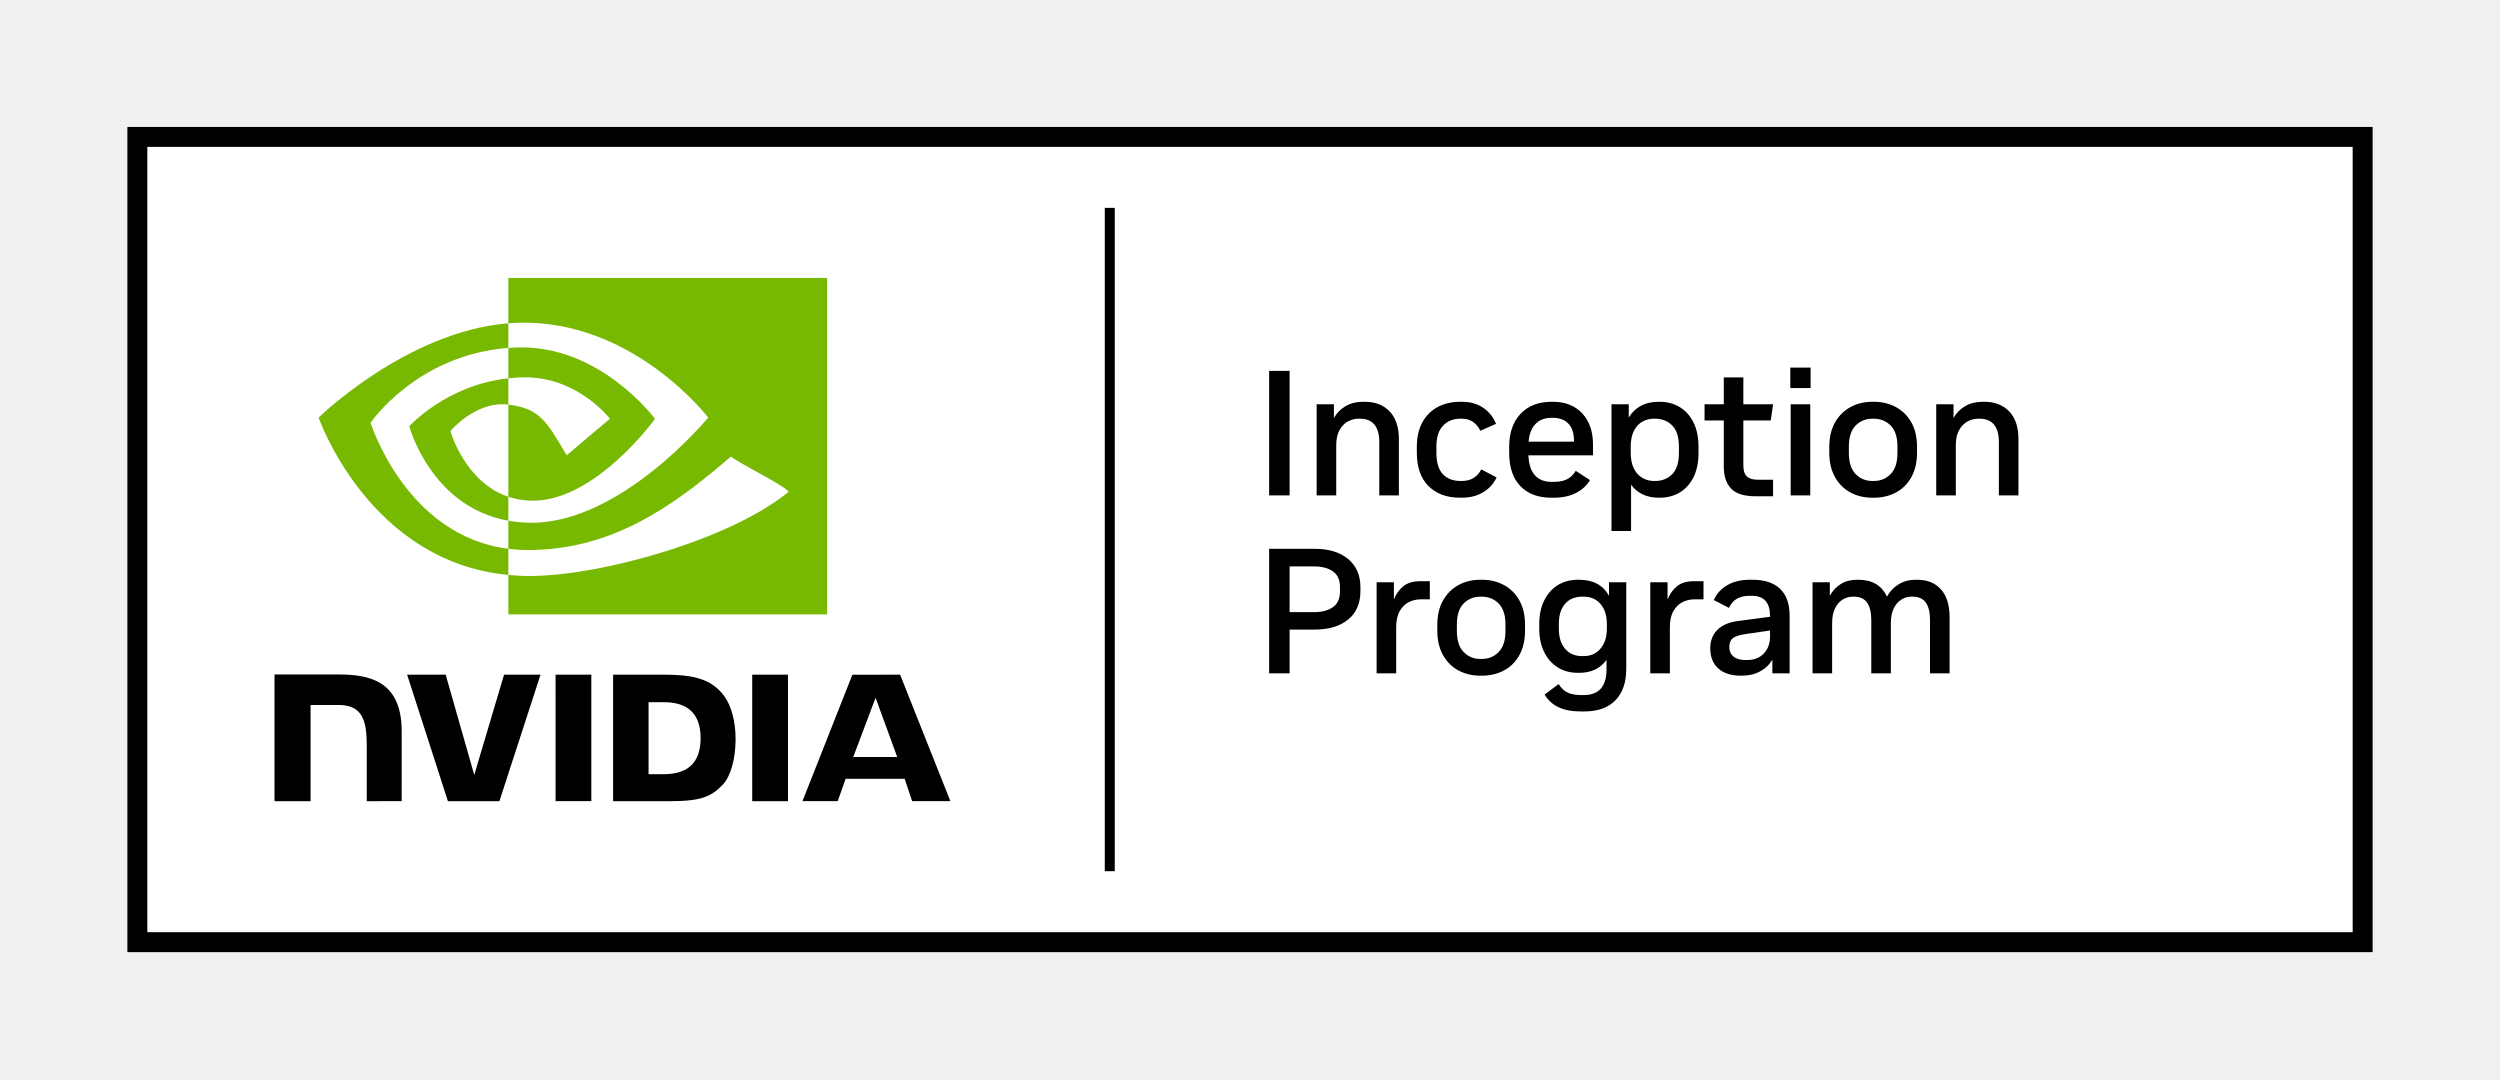
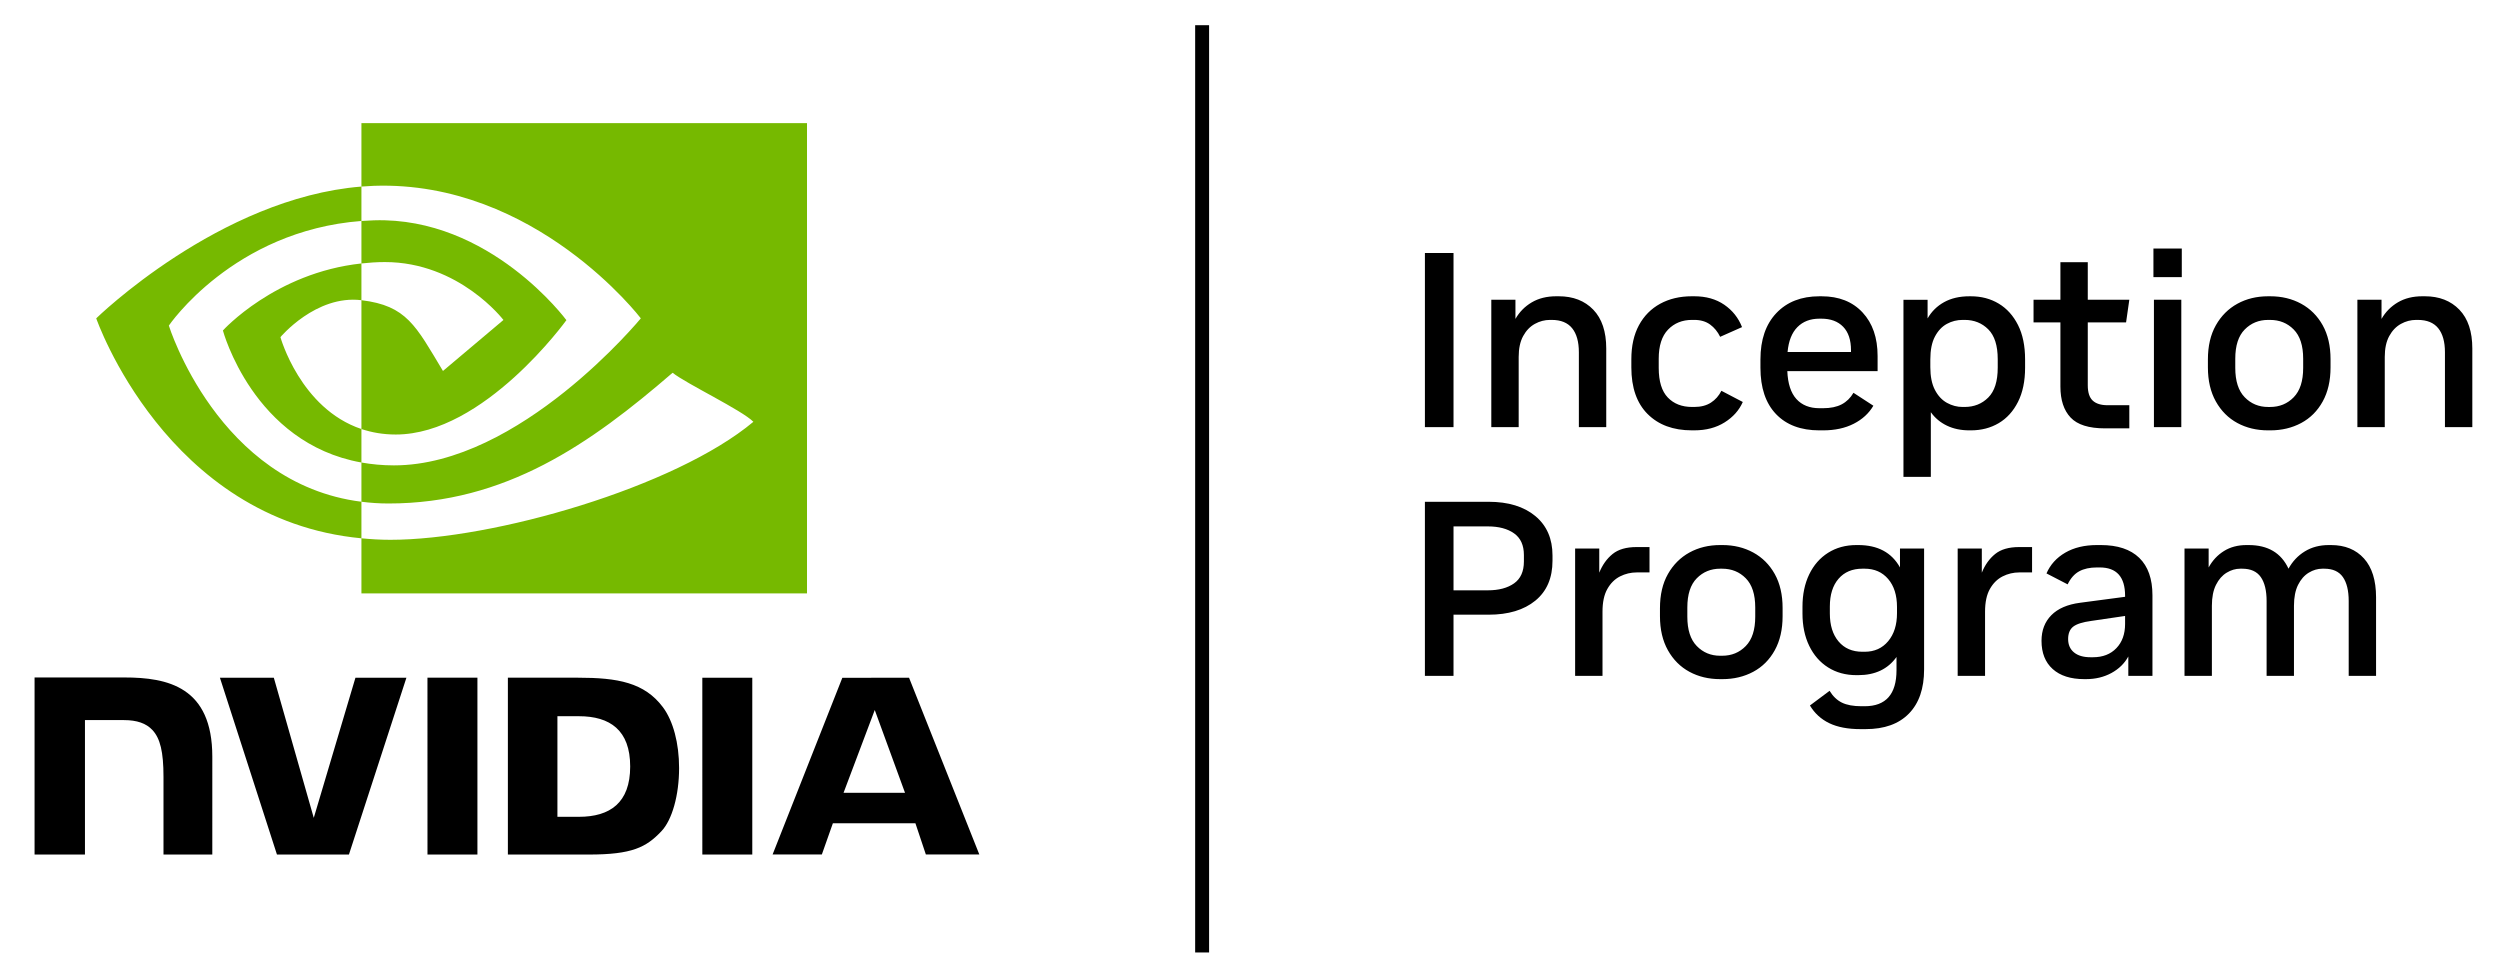
- <svg xmlns="http://www.w3.org/2000/svg" id="Artwork" viewBox="0 0 500.429 216">
+ <svg xmlns="http://www.w3.org/2000/svg" id="Artwork" viewBox="50 38 358 140">
  <defs>
    <style>
      .cls-1 {
        fill: #fff;
      }

      .cls-2 {
        fill: #76b900;
      }
    </style>
  </defs>
  <g id="Inception_Program" data-name="Inception Program">
    <rect class="cls-1" x="29.492" y="29.398" width="441.446" height="157.204" />
-     <path d="M25.499,25.405V190.595H474.931V25.405H25.499ZM470.938,186.602H29.492V29.398H470.938V186.602Zm-247.796-12.211h-1.996V41.608h1.996V174.392Zm35.002-75.228h-4.097v-24.932h4.097v24.932Zm17.949-10.721c0-1.496-.319-2.642-.961-3.438-.642-.794-1.616-1.193-2.92-1.193h-.249c-.761,0-1.484,.189-2.174,.57-.688,.381-1.247,.961-1.674,1.745-.427,.783-.64,1.78-.64,2.992v10.044h-3.92v-18.237h3.456v2.743c.57-.997,1.347-1.786,2.333-2.368,.986-.582,2.155-.874,3.508-.874h.358c2.066,0,3.715,.642,4.95,1.923,1.235,1.283,1.854,3.135,1.854,5.557v11.256h-3.92v-10.721Zm9.849,8.85c-1.554-1.554-2.333-3.78-2.333-6.678v-1.175c0-1.9,.361-3.519,1.086-4.863,.725-1.341,1.739-2.368,3.046-3.081,1.307-.711,2.814-1.069,4.525-1.069h.356c1.685,0,3.116,.404,4.293,1.212,1.175,.808,2.024,1.877,2.545,3.204l-3.133,1.39c-.358-.734-.839-1.324-1.444-1.763-.605-.439-1.359-.659-2.261-.659h-.321c-1.401,0-2.547,.464-3.436,1.39-.891,.926-1.336,2.315-1.336,4.167v1.318c0,1.923,.433,3.336,1.299,4.238,.868,.903,2.024,1.353,3.473,1.353h.321c.949,0,1.745-.207,2.387-.622,.64-.416,1.138-.98,1.496-1.693l3.063,1.604c-.524,1.187-1.39,2.161-2.601,2.92-1.21,.76-2.659,1.14-4.345,1.14h-.356c-2.661,0-4.768-.779-6.324-2.335Zm24.596,2.335h.533c1.687,0,3.147-.315,4.382-.945,1.235-.628,2.172-1.49,2.814-2.582l-2.849-1.852c-.427,.736-.992,1.287-1.693,1.656-.7,.367-1.585,.551-2.654,.551h-.533c-1.401,0-2.499-.439-3.295-1.316-.794-.879-1.227-2.209-1.299-3.991h12.928v-2.172c0-2.611-.717-4.689-2.155-6.233-1.436-1.542-3.388-2.315-5.858-2.315h-.321c-2.588,0-4.642,.802-6.162,2.404-1.521,1.604-2.281,3.817-2.281,6.643v1.175c0,2.874,.742,5.089,2.227,6.643,1.484,1.556,3.556,2.335,6.216,2.335Zm-3.152-14.783c.796-.806,1.846-1.21,3.152-1.21h.284c1.33,0,2.37,.387,3.118,1.158,.748,.771,1.123,1.894,1.123,3.365v.249h-9.084c.143-1.567,.611-2.754,1.407-3.562Zm24.843,14.783c1.496,0,2.826-.346,3.989-1.034s2.083-1.703,2.76-3.046c.676-1.341,1.015-2.973,1.015-4.898v-1.175c0-1.946-.338-3.591-1.015-4.932-.676-1.341-1.596-2.364-2.76-3.063s-2.493-1.051-3.989-1.051h-.215c-1.401,0-2.605,.28-3.614,.837-1.011,.559-1.799,1.336-2.369,2.333v-2.671h-3.456v25.361h3.92v-9.262c.593,.831,1.359,1.473,2.296,1.923,.937,.452,2.012,.678,3.224,.678h.215Zm-1.177-3.349c-.783,0-1.531-.195-2.244-.588-.711-.392-1.287-1.009-1.726-1.852-.441-.843-.659-1.929-.659-3.259v-1.106c0-1.353,.218-2.445,.659-3.276,.439-.831,1.009-1.436,1.709-1.817,.7-.381,1.455-.57,2.261-.57h.286c1.353,0,2.482,.452,3.384,1.353,.901,.903,1.353,2.329,1.353,4.275v1.21c0,1.948-.452,3.373-1.353,4.275-.903,.903-2.031,1.353-3.384,1.353h-.286Zm13.999-12.111h-3.848v-3.241h3.848v-5.379h3.918v5.379h5.949l-.464,3.241h-5.485v9.012c0,1.02,.238,1.751,.713,2.19,.474,.441,1.187,.659,2.136,.659h3.1v3.313h-3.491c-2.304,0-3.943-.516-4.917-1.55-.974-1.032-1.459-2.511-1.459-4.434v-9.19Zm13.32-10.578h4.061v4.095h-4.061v-4.095Zm.072,7.337h3.92v18.237h-3.92v-18.237Zm11.95,17.65c1.295,.7,2.76,1.051,4.399,1.051h.321c1.639,0,3.11-.352,4.416-1.051,1.306-.7,2.333-1.728,3.081-3.081,.748-1.355,1.123-2.98,1.123-4.88v-1.175c0-1.9-.375-3.519-1.123-4.863-.748-1.341-1.774-2.368-3.081-3.081-1.307-.711-2.777-1.069-4.416-1.069h-.321c-1.639,0-3.104,.358-4.399,1.069-1.295,.713-2.321,1.739-3.081,3.081-.76,1.343-1.14,2.974-1.14,4.898v1.14c0,1.9,.381,3.525,1.14,4.88,.76,1.353,1.786,2.381,3.081,3.081Zm-.302-9.208c0-1.875,.45-3.27,1.353-4.184s2.018-1.372,3.347-1.372h.286c1.353,0,2.48,.458,3.382,1.372,.903,.914,1.355,2.31,1.355,4.184v1.318c0,1.877-.452,3.276-1.355,4.202-.903,.928-2.029,1.39-3.382,1.39h-.286c-1.33,0-2.445-.462-3.347-1.39-.903-.926-1.353-2.325-1.353-4.202v-1.318Zm33.945-1.461v11.256h-3.92v-10.721c0-1.496-.319-2.642-.961-3.438-.642-.794-1.616-1.193-2.92-1.193h-.249c-.761,0-1.484,.189-2.174,.57-.688,.381-1.247,.961-1.674,1.745-.427,.783-.64,1.78-.64,2.992v10.044h-3.92v-18.237h3.456v2.743c.57-.997,1.347-1.786,2.333-2.368s2.155-.874,3.508-.874h.358c2.066,0,3.715,.642,4.95,1.923,1.235,1.283,1.853,3.135,1.853,5.557Zm-134.174,23.995c-1.639-1.364-3.871-2.047-6.697-2.047h-9.119v24.932h4.097v-8.763h5.021c2.826,0,5.058-.671,6.697-2.012,1.639-1.341,2.457-3.247,2.457-5.717v-.748c0-2.399-.818-4.279-2.457-5.646Zm-1.639,6.502c0,1.424-.47,2.47-1.407,3.133-.937,.665-2.19,.997-3.757,.997h-4.915v-9.153h4.915c1.567,0,2.82,.332,3.757,.997s1.407,1.699,1.407,3.098v.928Zm16.134-2.066h1.853v3.632h-1.817c-.856,0-1.656,.191-2.404,.57-.748,.381-1.355,.98-1.817,1.799-.464,.82-.694,1.906-.694,3.259v9.19h-3.92v-18.237h3.456v3.456c.45-1.115,1.086-2.006,1.906-2.671,.82-.665,1.964-.997,3.436-.997Zm16.707,.783c-1.307-.711-2.777-1.069-4.416-1.069h-.321c-1.639,0-3.104,.358-4.399,1.069-1.295,.713-2.321,1.739-3.081,3.081-.76,1.343-1.14,2.974-1.14,4.898v1.14c0,1.9,.381,3.525,1.14,4.88,.76,1.353,1.786,2.381,3.081,3.081s2.76,1.051,4.399,1.051h.321c1.639,0,3.11-.352,4.416-1.051s2.333-1.728,3.081-3.081c.748-1.355,1.123-2.98,1.123-4.88v-1.175c0-1.9-.375-3.519-1.123-4.863-.748-1.341-1.774-2.368-3.081-3.081Zm.286,9.19c0,1.877-.452,3.276-1.355,4.202-.903,.928-2.029,1.39-3.382,1.39h-.286c-1.33,0-2.445-.462-3.348-1.39-.903-.926-1.353-2.325-1.353-4.202v-1.318c0-1.875,.45-3.27,1.353-4.184,.903-.914,2.018-1.372,3.348-1.372h.286c1.353,0,2.48,.458,3.382,1.372,.903,.914,1.355,2.31,1.355,4.184v1.318Zm20.729-7.053c-1.189-2.138-3.183-3.206-5.986-3.206h-.249c-1.542,0-2.897,.369-4.059,1.105-1.165,.736-2.066,1.768-2.708,3.098-.642,1.33-.962,2.874-.962,4.631v.961c0,1.759,.321,3.301,.962,4.631,.642,1.33,1.542,2.364,2.708,3.098,1.162,.736,2.516,1.105,4.059,1.105h.249c2.424,0,4.252-.868,5.487-2.601v1.888c0,3.442-1.521,5.164-4.559,5.164h-.464c-1.164,0-2.095-.172-2.797-.516-.7-.344-1.287-.908-1.763-1.691l-2.814,2.101c.665,1.115,1.585,1.96,2.76,2.53,1.177,.568,2.665,.854,4.47,.854h.748c2.685,0,4.749-.742,6.198-2.227,1.448-1.484,2.172-3.591,2.172-6.322v-17.311h-3.454v2.708Zm-.429,6.554c0,1.662-.421,2.998-1.264,4.007s-1.966,1.513-3.365,1.513h-.321c-1.45,0-2.59-.491-3.419-1.477-.833-.986-1.247-2.321-1.247-4.008v-.997c0-1.685,.414-3.009,1.247-3.972,.829-.961,1.969-1.442,3.419-1.442h.321c1.399,0,2.522,.493,3.365,1.479s1.264,2.321,1.264,4.007v.891Zm17.489-9.474h1.853v3.632h-1.817c-.856,0-1.656,.191-2.404,.57-.748,.381-1.355,.98-1.817,1.799-.464,.82-.694,1.906-.694,3.259v9.19h-3.92v-18.237h3.456v3.456c.45-1.115,1.086-2.006,1.906-2.671,.82-.665,1.964-.997,3.436-.997Zm11.683-.286h-.535c-1.78,0-3.293,.363-4.54,1.086-1.247,.725-2.143,1.716-2.69,2.975l3.029,1.567c.427-.877,.978-1.502,1.656-1.869,.676-.369,1.525-.553,2.545-.553h.392c2.422,0,3.634,1.353,3.634,4.061v.143l-6.448,.854c-1.805,.238-3.175,.831-4.113,1.78-.939,.951-1.407,2.172-1.407,3.668,0,1.734,.533,3.083,1.602,4.043,1.069,.962,2.576,1.444,4.523,1.444h.249c1.355,0,2.565-.292,3.634-.874,1.069-.582,1.877-1.37,2.422-2.368v2.777h3.456v-11.54c0-2.35-.63-4.138-1.888-5.361-1.258-1.222-3.098-1.834-5.52-1.834Zm3.491,11.291c0,1.45-.416,2.607-1.247,3.473-.831,.868-1.948,1.301-3.349,1.301h-.356c-1.02,0-1.811-.232-2.368-.696-.559-.462-.837-1.098-.837-1.906,0-.806,.242-1.399,.729-1.78,.487-.379,1.347-.653,2.582-.819l4.845-.711v1.138Zm34.211-9.368c1.152,1.283,1.728,3.135,1.728,5.557v11.256h-3.918v-10.721c0-1.496-.28-2.642-.837-3.438-.559-.794-1.444-1.192-2.654-1.192h-.286c-.665,0-1.312,.189-1.94,.57-.63,.381-1.14,.961-1.533,1.745-.39,.783-.588,1.78-.588,2.992v10.044h-3.918v-10.721c0-1.496-.28-2.642-.837-3.438-.559-.794-1.444-1.192-2.654-1.192h-.286c-.665,0-1.312,.189-1.94,.57-.63,.381-1.14,.961-1.531,1.745-.392,.783-.588,1.78-.588,2.992v10.044h-3.92v-18.237h3.456v2.708c.545-.997,1.276-1.782,2.19-2.35,.914-.57,1.989-.856,3.224-.856h.321c2.754,0,4.654,1.129,5.7,3.384,.57-1.044,1.347-1.871,2.333-2.476,.986-.605,2.13-.908,3.436-.908h.321c1.995,0,3.568,.642,4.72,1.923Z" />
+     <path d="M470.938,186.602m-247.796-12.211h-1.996V41.608h1.996V174.392Zm35.002-75.228h-4.097v-24.932h4.097v24.932Zm17.949-10.721c0-1.496-.319-2.642-.961-3.438-.642-.794-1.616-1.193-2.92-1.193h-.249c-.761,0-1.484,.189-2.174,.57-.688,.381-1.247,.961-1.674,1.745-.427,.783-.64,1.78-.64,2.992v10.044h-3.92v-18.237h3.456v2.743c.57-.997,1.347-1.786,2.333-2.368,.986-.582,2.155-.874,3.508-.874h.358c2.066,0,3.715,.642,4.95,1.923,1.235,1.283,1.854,3.135,1.854,5.557v11.256h-3.92v-10.721Zm9.849,8.85c-1.554-1.554-2.333-3.78-2.333-6.678v-1.175c0-1.9,.361-3.519,1.086-4.863,.725-1.341,1.739-2.368,3.046-3.081,1.307-.711,2.814-1.069,4.525-1.069h.356c1.685,0,3.116,.404,4.293,1.212,1.175,.808,2.024,1.877,2.545,3.204l-3.133,1.39c-.358-.734-.839-1.324-1.444-1.763-.605-.439-1.359-.659-2.261-.659h-.321c-1.401,0-2.547,.464-3.436,1.39-.891,.926-1.336,2.315-1.336,4.167v1.318c0,1.923,.433,3.336,1.299,4.238,.868,.903,2.024,1.353,3.473,1.353h.321c.949,0,1.745-.207,2.387-.622,.64-.416,1.138-.98,1.496-1.693l3.063,1.604c-.524,1.187-1.39,2.161-2.601,2.92-1.21,.76-2.659,1.14-4.345,1.14h-.356c-2.661,0-4.768-.779-6.324-2.335Zm24.596,2.335h.533c1.687,0,3.147-.315,4.382-.945,1.235-.628,2.172-1.49,2.814-2.582l-2.849-1.852c-.427,.736-.992,1.287-1.693,1.656-.7,.367-1.585,.551-2.654,.551h-.533c-1.401,0-2.499-.439-3.295-1.316-.794-.879-1.227-2.209-1.299-3.991h12.928v-2.172c0-2.611-.717-4.689-2.155-6.233-1.436-1.542-3.388-2.315-5.858-2.315h-.321c-2.588,0-4.642,.802-6.162,2.404-1.521,1.604-2.281,3.817-2.281,6.643v1.175c0,2.874,.742,5.089,2.227,6.643,1.484,1.556,3.556,2.335,6.216,2.335Zm-3.152-14.783c.796-.806,1.846-1.21,3.152-1.21h.284c1.33,0,2.37,.387,3.118,1.158,.748,.771,1.123,1.894,1.123,3.365v.249h-9.084c.143-1.567,.611-2.754,1.407-3.562Zm24.843,14.783c1.496,0,2.826-.346,3.989-1.034s2.083-1.703,2.76-3.046c.676-1.341,1.015-2.973,1.015-4.898v-1.175c0-1.946-.338-3.591-1.015-4.932-.676-1.341-1.596-2.364-2.76-3.063s-2.493-1.051-3.989-1.051h-.215c-1.401,0-2.605,.28-3.614,.837-1.011,.559-1.799,1.336-2.369,2.333v-2.671h-3.456v25.361h3.92v-9.262c.593,.831,1.359,1.473,2.296,1.923,.937,.452,2.012,.678,3.224,.678h.215Zm-1.177-3.349c-.783,0-1.531-.195-2.244-.588-.711-.392-1.287-1.009-1.726-1.852-.441-.843-.659-1.929-.659-3.259v-1.106c0-1.353,.218-2.445,.659-3.276,.439-.831,1.009-1.436,1.709-1.817,.7-.381,1.455-.57,2.261-.57h.286c1.353,0,2.482,.452,3.384,1.353,.901,.903,1.353,2.329,1.353,4.275v1.21c0,1.948-.452,3.373-1.353,4.275-.903,.903-2.031,1.353-3.384,1.353h-.286Zm13.999-12.111h-3.848v-3.241h3.848v-5.379h3.918v5.379h5.949l-.464,3.241h-5.485v9.012c0,1.02,.238,1.751,.713,2.19,.474,.441,1.187,.659,2.136,.659h3.1v3.313h-3.491c-2.304,0-3.943-.516-4.917-1.55-.974-1.032-1.459-2.511-1.459-4.434v-9.19Zm13.32-10.578h4.061v4.095h-4.061v-4.095Zm.072,7.337h3.92v18.237h-3.92v-18.237Zm11.95,17.65c1.295,.7,2.76,1.051,4.399,1.051h.321c1.639,0,3.11-.352,4.416-1.051,1.306-.7,2.333-1.728,3.081-3.081,.748-1.355,1.123-2.98,1.123-4.88v-1.175c0-1.9-.375-3.519-1.123-4.863-.748-1.341-1.774-2.368-3.081-3.081-1.307-.711-2.777-1.069-4.416-1.069h-.321c-1.639,0-3.104,.358-4.399,1.069-1.295,.713-2.321,1.739-3.081,3.081-.76,1.343-1.14,2.974-1.14,4.898v1.14c0,1.9,.381,3.525,1.14,4.88,.76,1.353,1.786,2.381,3.081,3.081Zm-.302-9.208c0-1.875,.45-3.27,1.353-4.184s2.018-1.372,3.347-1.372h.286c1.353,0,2.48,.458,3.382,1.372,.903,.914,1.355,2.31,1.355,4.184v1.318c0,1.877-.452,3.276-1.355,4.202-.903,.928-2.029,1.39-3.382,1.39h-.286c-1.33,0-2.445-.462-3.347-1.39-.903-.926-1.353-2.325-1.353-4.202v-1.318Zm33.945-1.461v11.256h-3.92v-10.721c0-1.496-.319-2.642-.961-3.438-.642-.794-1.616-1.193-2.92-1.193h-.249c-.761,0-1.484,.189-2.174,.57-.688,.381-1.247,.961-1.674,1.745-.427,.783-.64,1.78-.64,2.992v10.044h-3.92v-18.237h3.456v2.743c.57-.997,1.347-1.786,2.333-2.368s2.155-.874,3.508-.874h.358c2.066,0,3.715,.642,4.95,1.923,1.235,1.283,1.853,3.135,1.853,5.557Zm-134.174,23.995c-1.639-1.364-3.871-2.047-6.697-2.047h-9.119v24.932h4.097v-8.763h5.021c2.826,0,5.058-.671,6.697-2.012,1.639-1.341,2.457-3.247,2.457-5.717v-.748c0-2.399-.818-4.279-2.457-5.646Zm-1.639,6.502c0,1.424-.47,2.47-1.407,3.133-.937,.665-2.19,.997-3.757,.997h-4.915v-9.153h4.915c1.567,0,2.82,.332,3.757,.997s1.407,1.699,1.407,3.098v.928Zm16.134-2.066h1.853v3.632h-1.817c-.856,0-1.656,.191-2.404,.57-.748,.381-1.355,.98-1.817,1.799-.464,.82-.694,1.906-.694,3.259v9.19h-3.92v-18.237h3.456v3.456c.45-1.115,1.086-2.006,1.906-2.671,.82-.665,1.964-.997,3.436-.997Zm16.707,.783c-1.307-.711-2.777-1.069-4.416-1.069h-.321c-1.639,0-3.104,.358-4.399,1.069-1.295,.713-2.321,1.739-3.081,3.081-.76,1.343-1.14,2.974-1.14,4.898v1.14c0,1.9,.381,3.525,1.14,4.88,.76,1.353,1.786,2.381,3.081,3.081s2.76,1.051,4.399,1.051h.321c1.639,0,3.11-.352,4.416-1.051s2.333-1.728,3.081-3.081c.748-1.355,1.123-2.98,1.123-4.88v-1.175c0-1.9-.375-3.519-1.123-4.863-.748-1.341-1.774-2.368-3.081-3.081Zm.286,9.19c0,1.877-.452,3.276-1.355,4.202-.903,.928-2.029,1.39-3.382,1.39h-.286c-1.33,0-2.445-.462-3.348-1.39-.903-.926-1.353-2.325-1.353-4.202v-1.318c0-1.875,.45-3.27,1.353-4.184,.903-.914,2.018-1.372,3.348-1.372h.286c1.353,0,2.48,.458,3.382,1.372,.903,.914,1.355,2.31,1.355,4.184v1.318Zm20.729-7.053c-1.189-2.138-3.183-3.206-5.986-3.206h-.249c-1.542,0-2.897,.369-4.059,1.105-1.165,.736-2.066,1.768-2.708,3.098-.642,1.33-.962,2.874-.962,4.631v.961c0,1.759,.321,3.301,.962,4.631,.642,1.33,1.542,2.364,2.708,3.098,1.162,.736,2.516,1.105,4.059,1.105h.249c2.424,0,4.252-.868,5.487-2.601v1.888c0,3.442-1.521,5.164-4.559,5.164h-.464c-1.164,0-2.095-.172-2.797-.516-.7-.344-1.287-.908-1.763-1.691l-2.814,2.101c.665,1.115,1.585,1.96,2.76,2.53,1.177,.568,2.665,.854,4.47,.854h.748c2.685,0,4.749-.742,6.198-2.227,1.448-1.484,2.172-3.591,2.172-6.322v-17.311h-3.454v2.708Zm-.429,6.554c0,1.662-.421,2.998-1.264,4.007s-1.966,1.513-3.365,1.513h-.321c-1.45,0-2.59-.491-3.419-1.477-.833-.986-1.247-2.321-1.247-4.008v-.997c0-1.685,.414-3.009,1.247-3.972,.829-.961,1.969-1.442,3.419-1.442h.321c1.399,0,2.522,.493,3.365,1.479s1.264,2.321,1.264,4.007v.891Zm17.489-9.474h1.853v3.632h-1.817c-.856,0-1.656,.191-2.404,.57-.748,.381-1.355,.98-1.817,1.799-.464,.82-.694,1.906-.694,3.259v9.19h-3.92v-18.237h3.456v3.456c.45-1.115,1.086-2.006,1.906-2.671,.82-.665,1.964-.997,3.436-.997Zm11.683-.286h-.535c-1.78,0-3.293,.363-4.54,1.086-1.247,.725-2.143,1.716-2.69,2.975l3.029,1.567c.427-.877,.978-1.502,1.656-1.869,.676-.369,1.525-.553,2.545-.553h.392c2.422,0,3.634,1.353,3.634,4.061v.143l-6.448,.854c-1.805,.238-3.175,.831-4.113,1.78-.939,.951-1.407,2.172-1.407,3.668,0,1.734,.533,3.083,1.602,4.043,1.069,.962,2.576,1.444,4.523,1.444h.249c1.355,0,2.565-.292,3.634-.874,1.069-.582,1.877-1.37,2.422-2.368v2.777h3.456v-11.54c0-2.35-.63-4.138-1.888-5.361-1.258-1.222-3.098-1.834-5.52-1.834Zm3.491,11.291c0,1.45-.416,2.607-1.247,3.473-.831,.868-1.948,1.301-3.349,1.301h-.356c-1.02,0-1.811-.232-2.368-.696-.559-.462-.837-1.098-.837-1.906,0-.806,.242-1.399,.729-1.78,.487-.379,1.347-.653,2.582-.819l4.845-.711v1.138Zm34.211-9.368c1.152,1.283,1.728,3.135,1.728,5.557v11.256h-3.918v-10.721c0-1.496-.28-2.642-.837-3.438-.559-.794-1.444-1.192-2.654-1.192h-.286c-.665,0-1.312,.189-1.94,.57-.63,.381-1.14,.961-1.533,1.745-.39,.783-.588,1.78-.588,2.992v10.044h-3.918v-10.721c0-1.496-.28-2.642-.837-3.438-.559-.794-1.444-1.192-2.654-1.192h-.286c-.665,0-1.312,.189-1.94,.57-.63,.381-1.14,.961-1.531,1.745-.392,.783-.588,1.78-.588,2.992v10.044h-3.92v-18.237h3.456v2.708c.545-.997,1.276-1.782,2.19-2.35,.914-.57,1.989-.856,3.224-.856h.321c2.754,0,4.654,1.129,5.7,3.384,.57-1.044,1.347-1.871,2.333-2.476,.986-.605,2.13-.908,3.436-.908h.321c1.995,0,3.568,.642,4.72,1.923Z" />
    <g id="NVIDIA_Logo" data-name="NVIDIA Logo">
      <path id="NVIDIA" d="M111.212,135.046l.003,25.324h7.152v-25.324l-7.154-0Zm-56.262-.034v25.359h7.216v-19.255l5.59,.002c1.852,0,3.17,.461,4.063,1.413,1.131,1.206,1.593,3.149,1.593,6.705v11.135l6.99-.001,.001-14.009c0-10-6.374-11.348-12.61-11.348h-12.843m67.778,.035v25.323h11.6c6.181,0,8.198-1.028,10.379-3.333,1.542-1.618,2.539-5.169,2.539-9.051,0-3.559-.843-6.735-2.315-8.713-2.65-3.536-6.467-4.228-12.166-4.228h-10.038Zm7.094,5.514h3.075c4.461,0,7.346,2.003,7.346,7.202,0,5.199-2.885,7.203-7.346,7.203h-3.075v-14.404Zm-28.922-5.514l-5.969,20.07-5.72-20.069-7.72-.001,8.168,25.323h10.308l8.232-25.323h-7.3Zm49.674,25.323h7.153v-25.322l-7.155-.001,.002,25.323Zm20.049-25.314l-9.987,25.306h7.052l1.58-4.473h11.819l1.496,4.473h7.657l-10.063-25.308-9.554,.002Zm4.643,4.617l4.332,11.855h-8.802l4.469-11.855Z" />
      <path id="Eye_Mark" data-name="Eye Mark" class="cls-2" d="M101.757,75.727v-6.084c.59-.042,1.187-.073,1.795-.093,16.639-.523,27.556,14.297,27.556,14.297,0,0-11.79,16.376-24.432,16.376-1.821,0-3.45-.293-4.919-.787v-18.448c6.478,.782,7.78,3.644,11.675,10.135l8.661-7.303s-6.323-8.292-16.981-8.292c-1.16,0-2.268,.082-3.356,.198m0-20.097v9.087c.597-.047,1.195-.085,1.795-.107,23.14-.78,38.215,18.977,38.215,18.977,0,0-17.316,21.056-35.355,21.056-1.653,0-3.201-.153-4.655-.41v5.617c1.244,.158,2.532,.251,3.876,.251,16.788,0,28.928-8.573,40.684-18.72,1.948,1.561,9.928,5.357,11.569,7.021-11.178,9.357-37.227,16.899-51.994,16.899-1.423,0-2.792-.086-4.134-.215v7.894h63.806V55.63h-63.806Zm0,43.807v4.796c-15.527-2.768-19.836-18.908-19.836-18.908,0,0,7.455-8.26,19.836-9.598v5.262c-.01,0-.016-.002-.024-.002-6.497-.78-11.574,5.291-11.574,5.291,0,0,2.844,10.219,11.598,13.16m-27.577-14.812s9.202-13.579,27.577-14.983v-4.926c-20.352,1.633-37.976,18.87-37.976,18.87,0,0,9.981,28.858,37.976,31.5v-5.236c-20.543-2.585-27.577-25.225-27.577-25.225Z" />
    </g>
  </g>
</svg>
